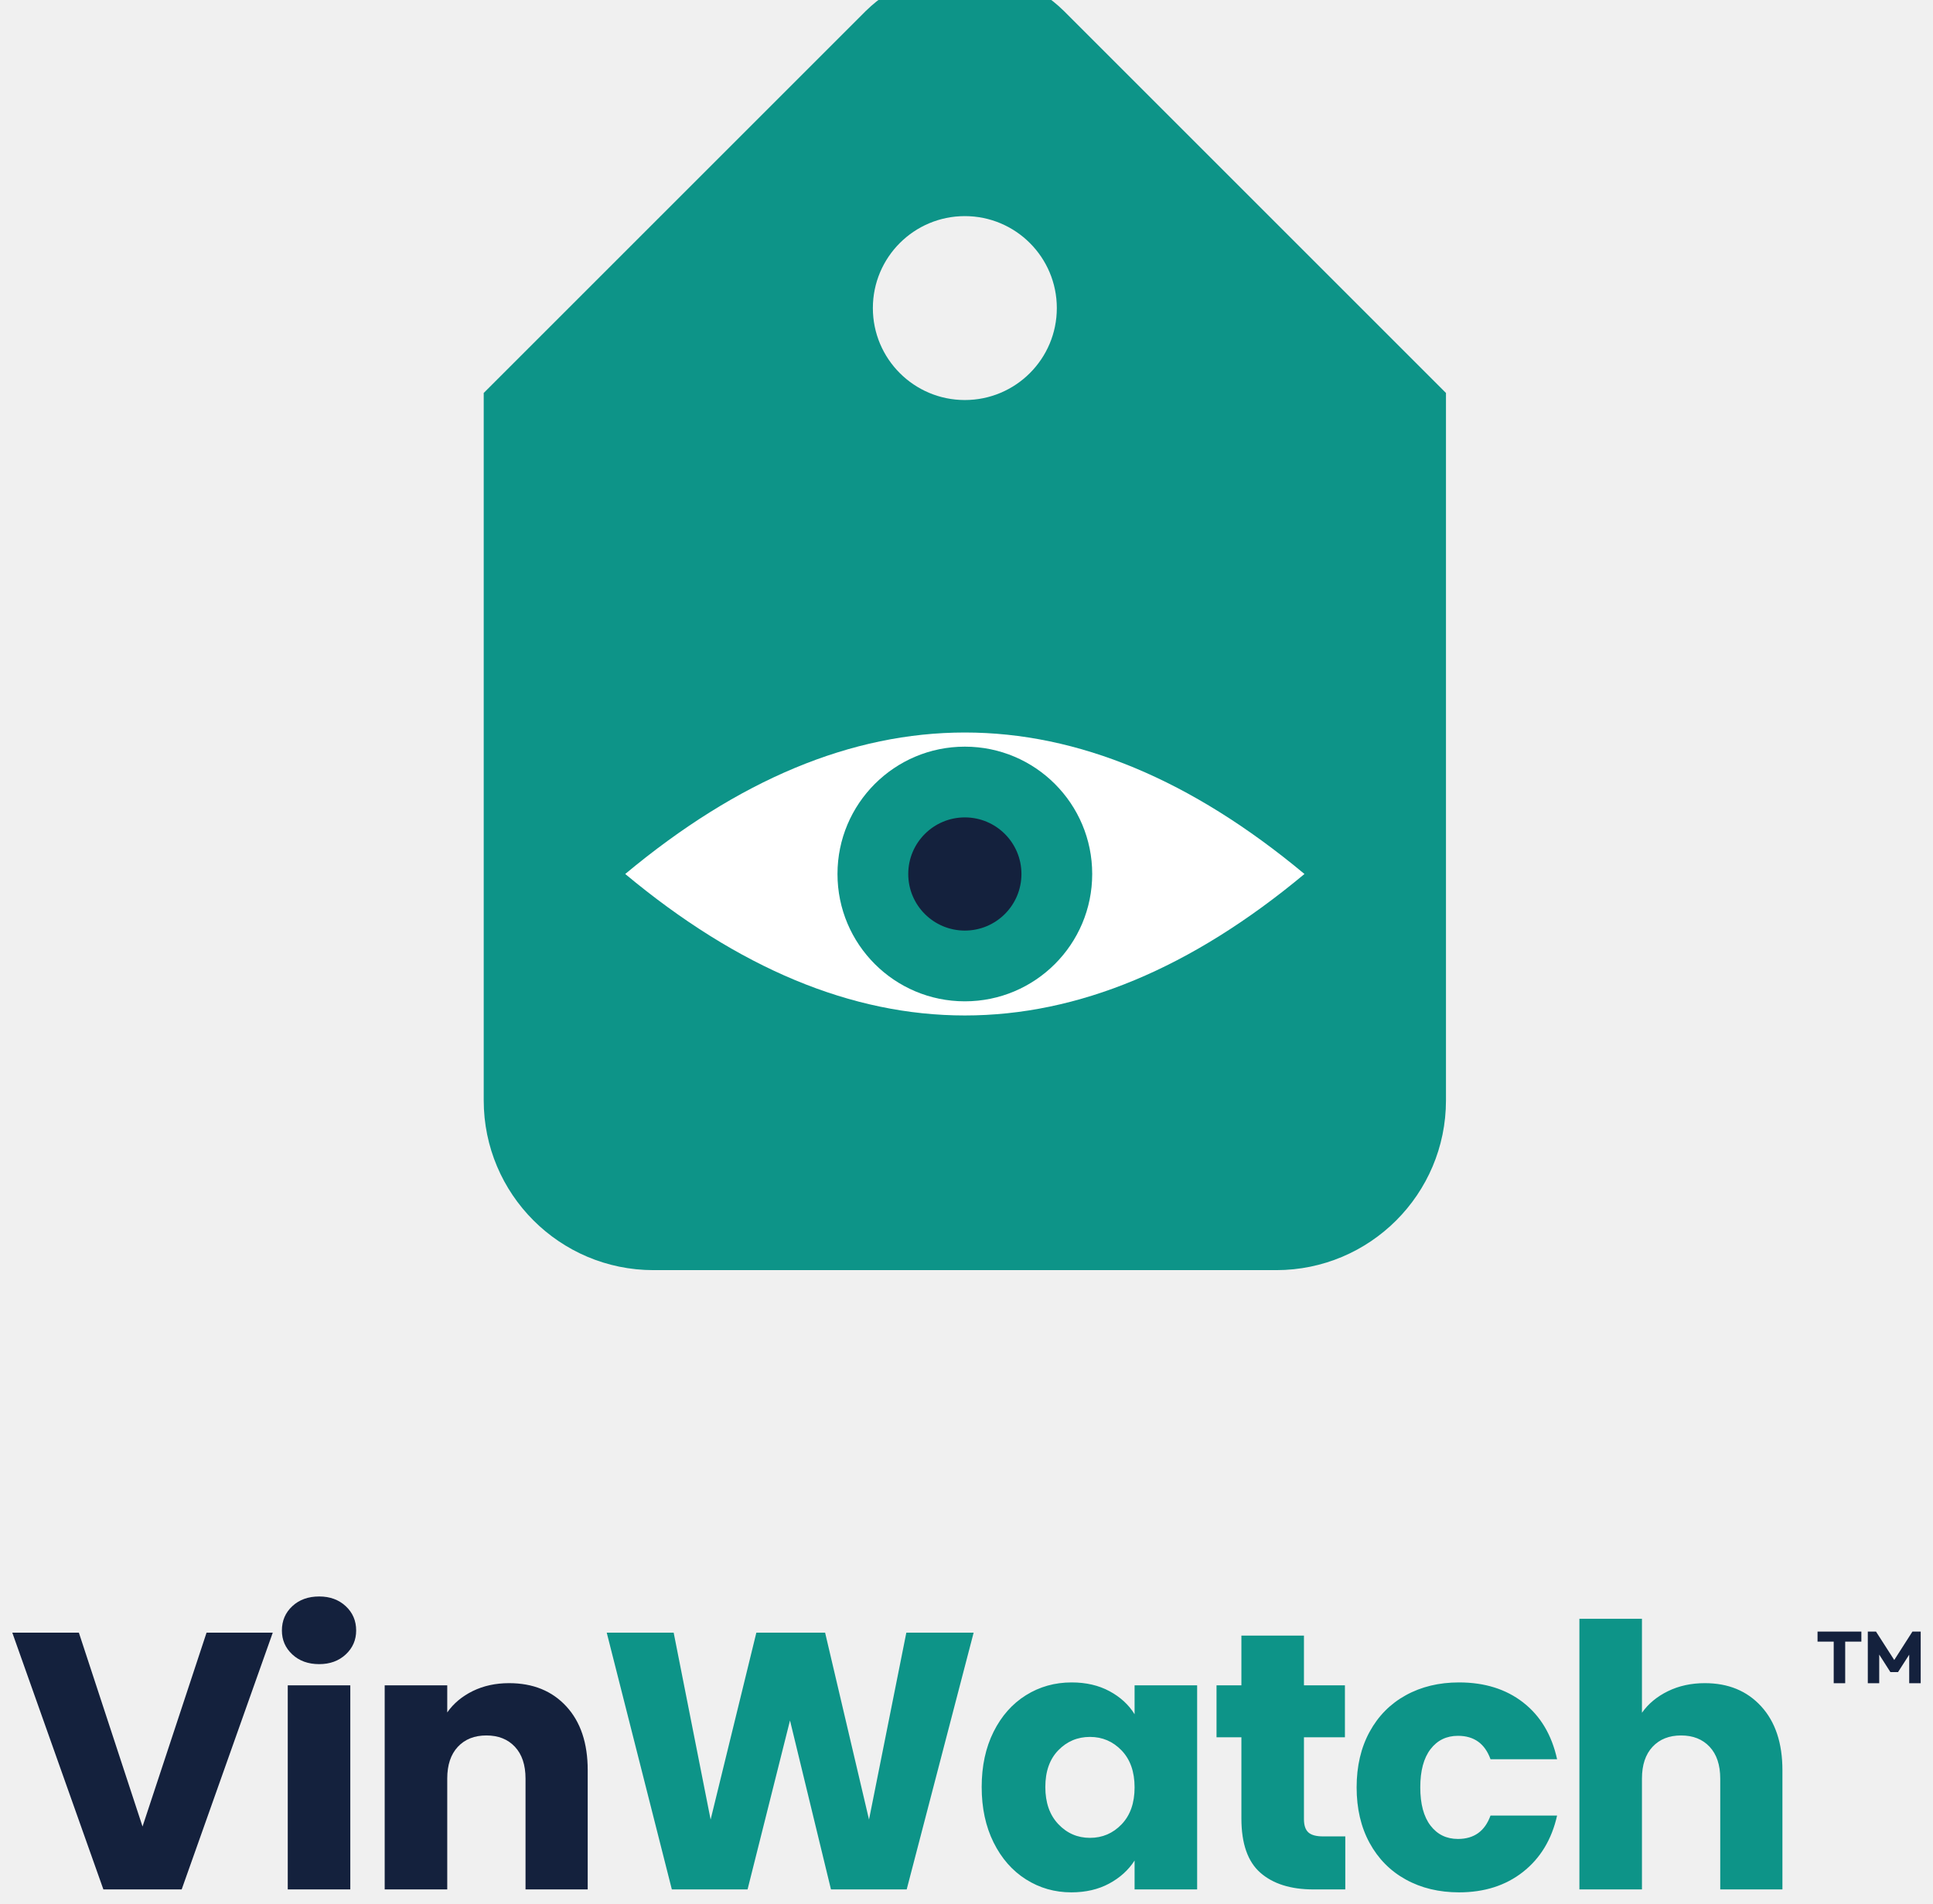
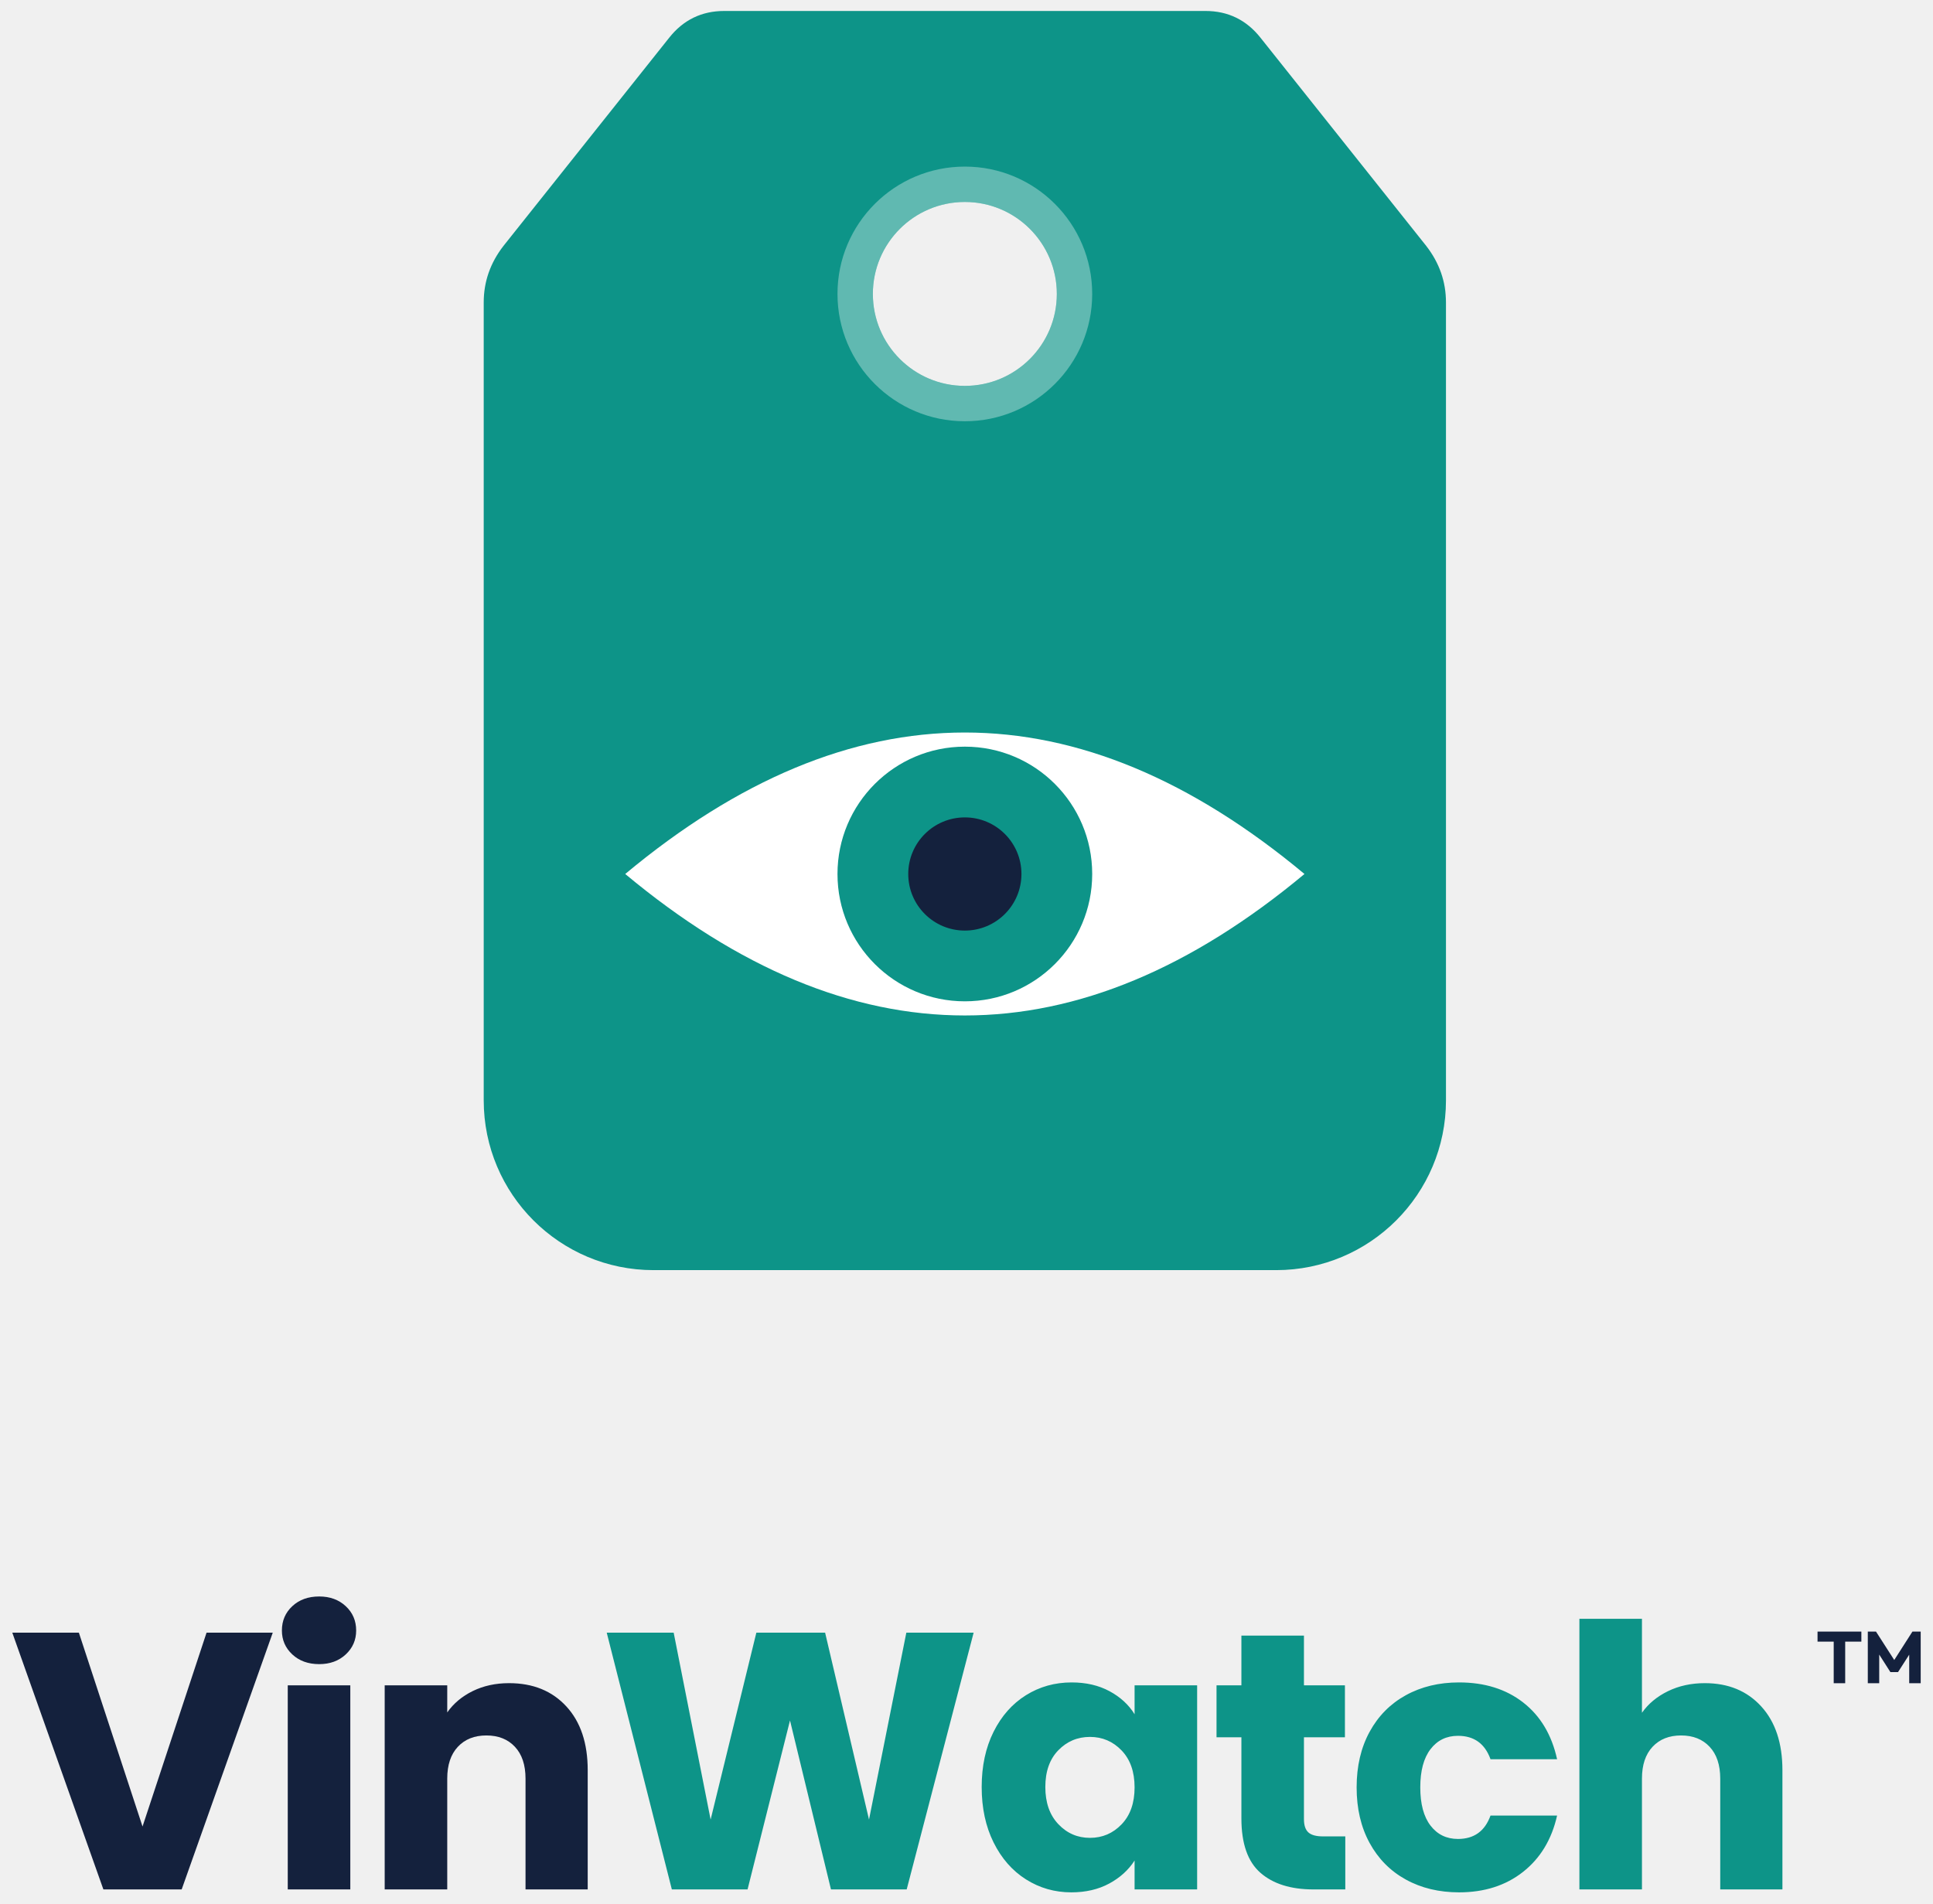
<svg xmlns="http://www.w3.org/2000/svg" viewBox="-2.10 24.08 527.70 520.42" width="528" height="520" role="img" aria-label="VinWatch logo">
  <g transform="translate(60.14 0.00) scale(3.86842) translate(-8 -6)">
-     <path fill-rule="evenodd" fill="#0D9488" d="M94 40L94 90A12 12 0 0 1 82 102L38 102A12 12 0 0 1 26 90L26 40L53 13A10 10 0 0 1 67 13Z M53.5 34A6.5 6.5 0 1 0 66.5 34A6.5 6.5 0 1 0 53.5 34Z" />
+     <path fill-rule="evenodd" fill="#0D9488" d="M43 13H77Q79.4 13 80.9 14.9L92.6 29.6Q94 31.4 94 33.6V90A12 12 0 0 1 82 102H38A12 12 0 0 1 26 90V33.6Q26 31.4 27.4 29.6L39.1 14.9Q40.6 13 43 13Z M53.5 33A6.5 6.5 0 1 0 66.5 33A6.5 6.5 0 1 0 53.5 33Z" />
+     <path fill-rule="evenodd" fill="#FFFFFF" fill-opacity=".34" d="M51 33A9 9 0 1 0 69 33A9 9 0 1 0 51 33Z M53.5 33A6.5 6.5 0 1 0 66.5 33A6.5 6.5 0 1 0 53.5 33Z" />
    <path fill="#FFFFFF" d="M36 74Q60 54 84 74Q60 94 36 74Z" />
    <circle cx="60" cy="74" r="9" fill="#0D9488" />
    <circle cx="60" cy="74" r="4" fill="#14213D" />
  </g>
  <path fill="#14213D" d="M72.1 470.5 47.2 540.7H25.8L0.9 470.5H19.1L36.5 523.5L54 470.5Z M74.6 469.9Q74.6 465.9 77.45 463.25Q80.3 460.6 84.8 460.6Q89.2 460.6 92.05 463.25Q94.9 465.9 94.9 469.9Q94.9 473.8 92.05 476.45Q89.2 479.1 84.8 479.1Q80.3 479.1 77.45 476.45Q74.6 473.8 74.6 469.9ZM93.3 484.9V540.7H76.2V484.9Z M158.2 508.1V540.7H141.2V510.4Q141.2 504.8 138.3 501.7Q135.4 498.6 130.5 498.6Q125.6 498.6 122.7 501.7Q119.8 504.8 119.8 510.4V540.7H102.7V484.9H119.8V492.3Q122.4 488.6 126.8 486.45Q131.2 484.3 136.7 484.3Q146.5 484.3 152.35 490.65Q158.2 497 158.2 508.1Z" />
  <path fill="#0D9488" d="M263.7 470.5 245.4 540.7H224.7L213.5 494.5L201.9 540.7H181.2L163.4 470.5H181.7L191.8 521.6L204.3 470.5H223.1L235.1 521.6L245.3 470.5Z M290.5 484.1Q296.4 484.1 300.85 486.5Q305.3 488.9 307.7 492.8V484.9H324.8V540.7H307.7V532.8Q305.2 536.7 300.75 539.1Q296.3 541.5 290.4 541.5Q283.6 541.5 278 537.95Q272.4 534.4 269.15 527.85Q265.9 521.3 265.9 512.7Q265.9 504.1 269.15 497.6Q272.4 491.1 278 487.6Q283.6 484.1 290.5 484.1ZM295.5 499Q290.4 499 286.85 502.65Q283.3 506.3 283.3 512.7Q283.3 519.1 286.85 522.85Q290.4 526.6 295.5 526.6Q300.6 526.6 304.15 522.9Q307.7 519.2 307.7 512.8Q307.7 506.4 304.15 502.7Q300.6 499 295.5 499Z M365.3 526.2V540.7H356.6Q347.3 540.7 342.1 536.15Q336.9 531.6 336.9 521.3V499.1H330.1V484.9H336.9V471.3H354V484.9H365.2V499.1H354V521.5Q354 524 355.2 525.1Q356.4 526.2 359.2 526.2Z M396.4 484.1Q406.9 484.1 413.95 489.6Q421 495.1 423.2 505.1H405Q402.7 498.7 396.1 498.7Q391.4 498.7 388.6 502.35Q385.8 506 385.8 512.8Q385.8 519.6 388.6 523.25Q391.4 526.9 396.1 526.9Q402.7 526.9 405 520.5H423.2Q421 530.3 413.9 535.9Q406.8 541.5 396.4 541.5Q388.2 541.5 381.85 538Q375.5 534.5 371.95 528Q368.4 521.5 368.4 512.8Q368.4 504.1 371.95 497.6Q375.5 491.1 381.85 487.6Q388.2 484.1 396.4 484.1Z M484.8 508.1V540.7H467.8V510.4Q467.8 504.8 464.9 501.7Q462 498.6 457.1 498.6Q452.2 498.6 449.3 501.7Q446.4 504.8 446.4 510.4V540.7H429.3V466.7H446.4V492.4Q449 488.7 453.5 486.5Q458 484.3 463.6 484.3Q473.2 484.3 479 490.65Q484.8 497 484.8 508.1Z" />
  <path fill="#14213D" d="M498.82 484.32V470.4H501.96V484.32ZM494.4 472.94V470.2H506.38V472.94Z M508.14 484.32V470.2H510.38L515.94 478.86H514.8L520.34 470.2H522.6V484.32H519.46V475.5L520.02 475.64L516.4 481.28H514.32L510.72 475.64L511.26 475.5V484.32Z" />
</svg>
